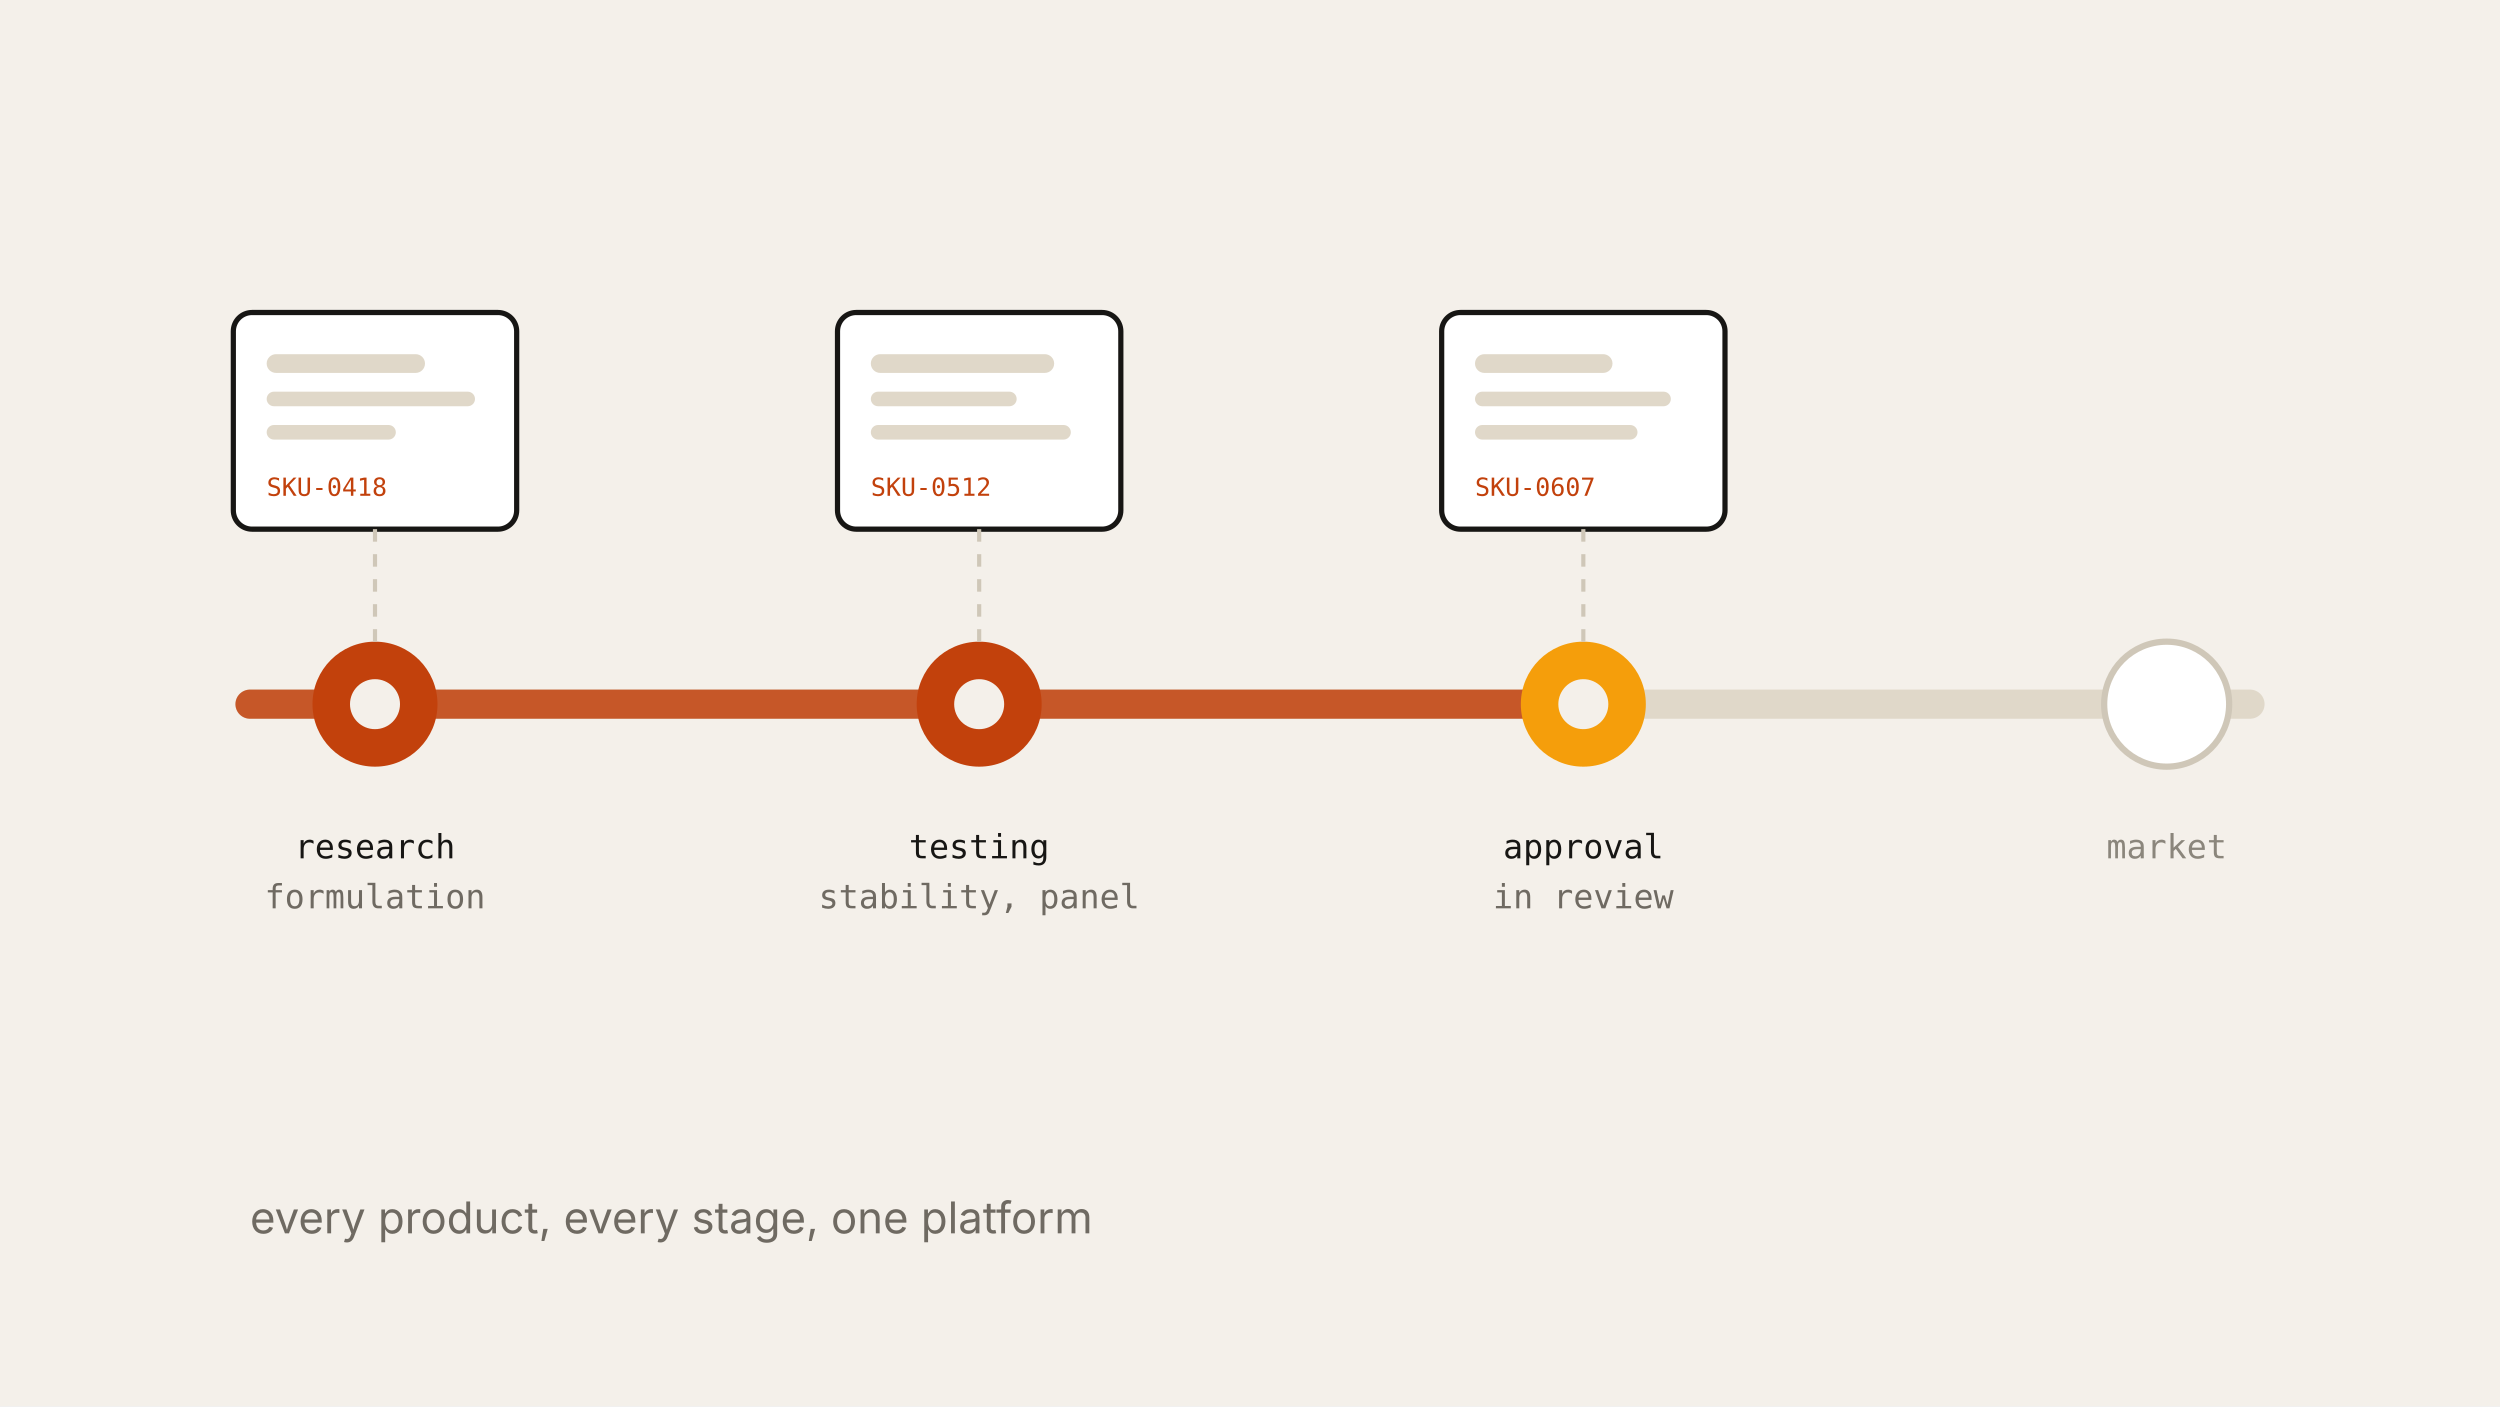
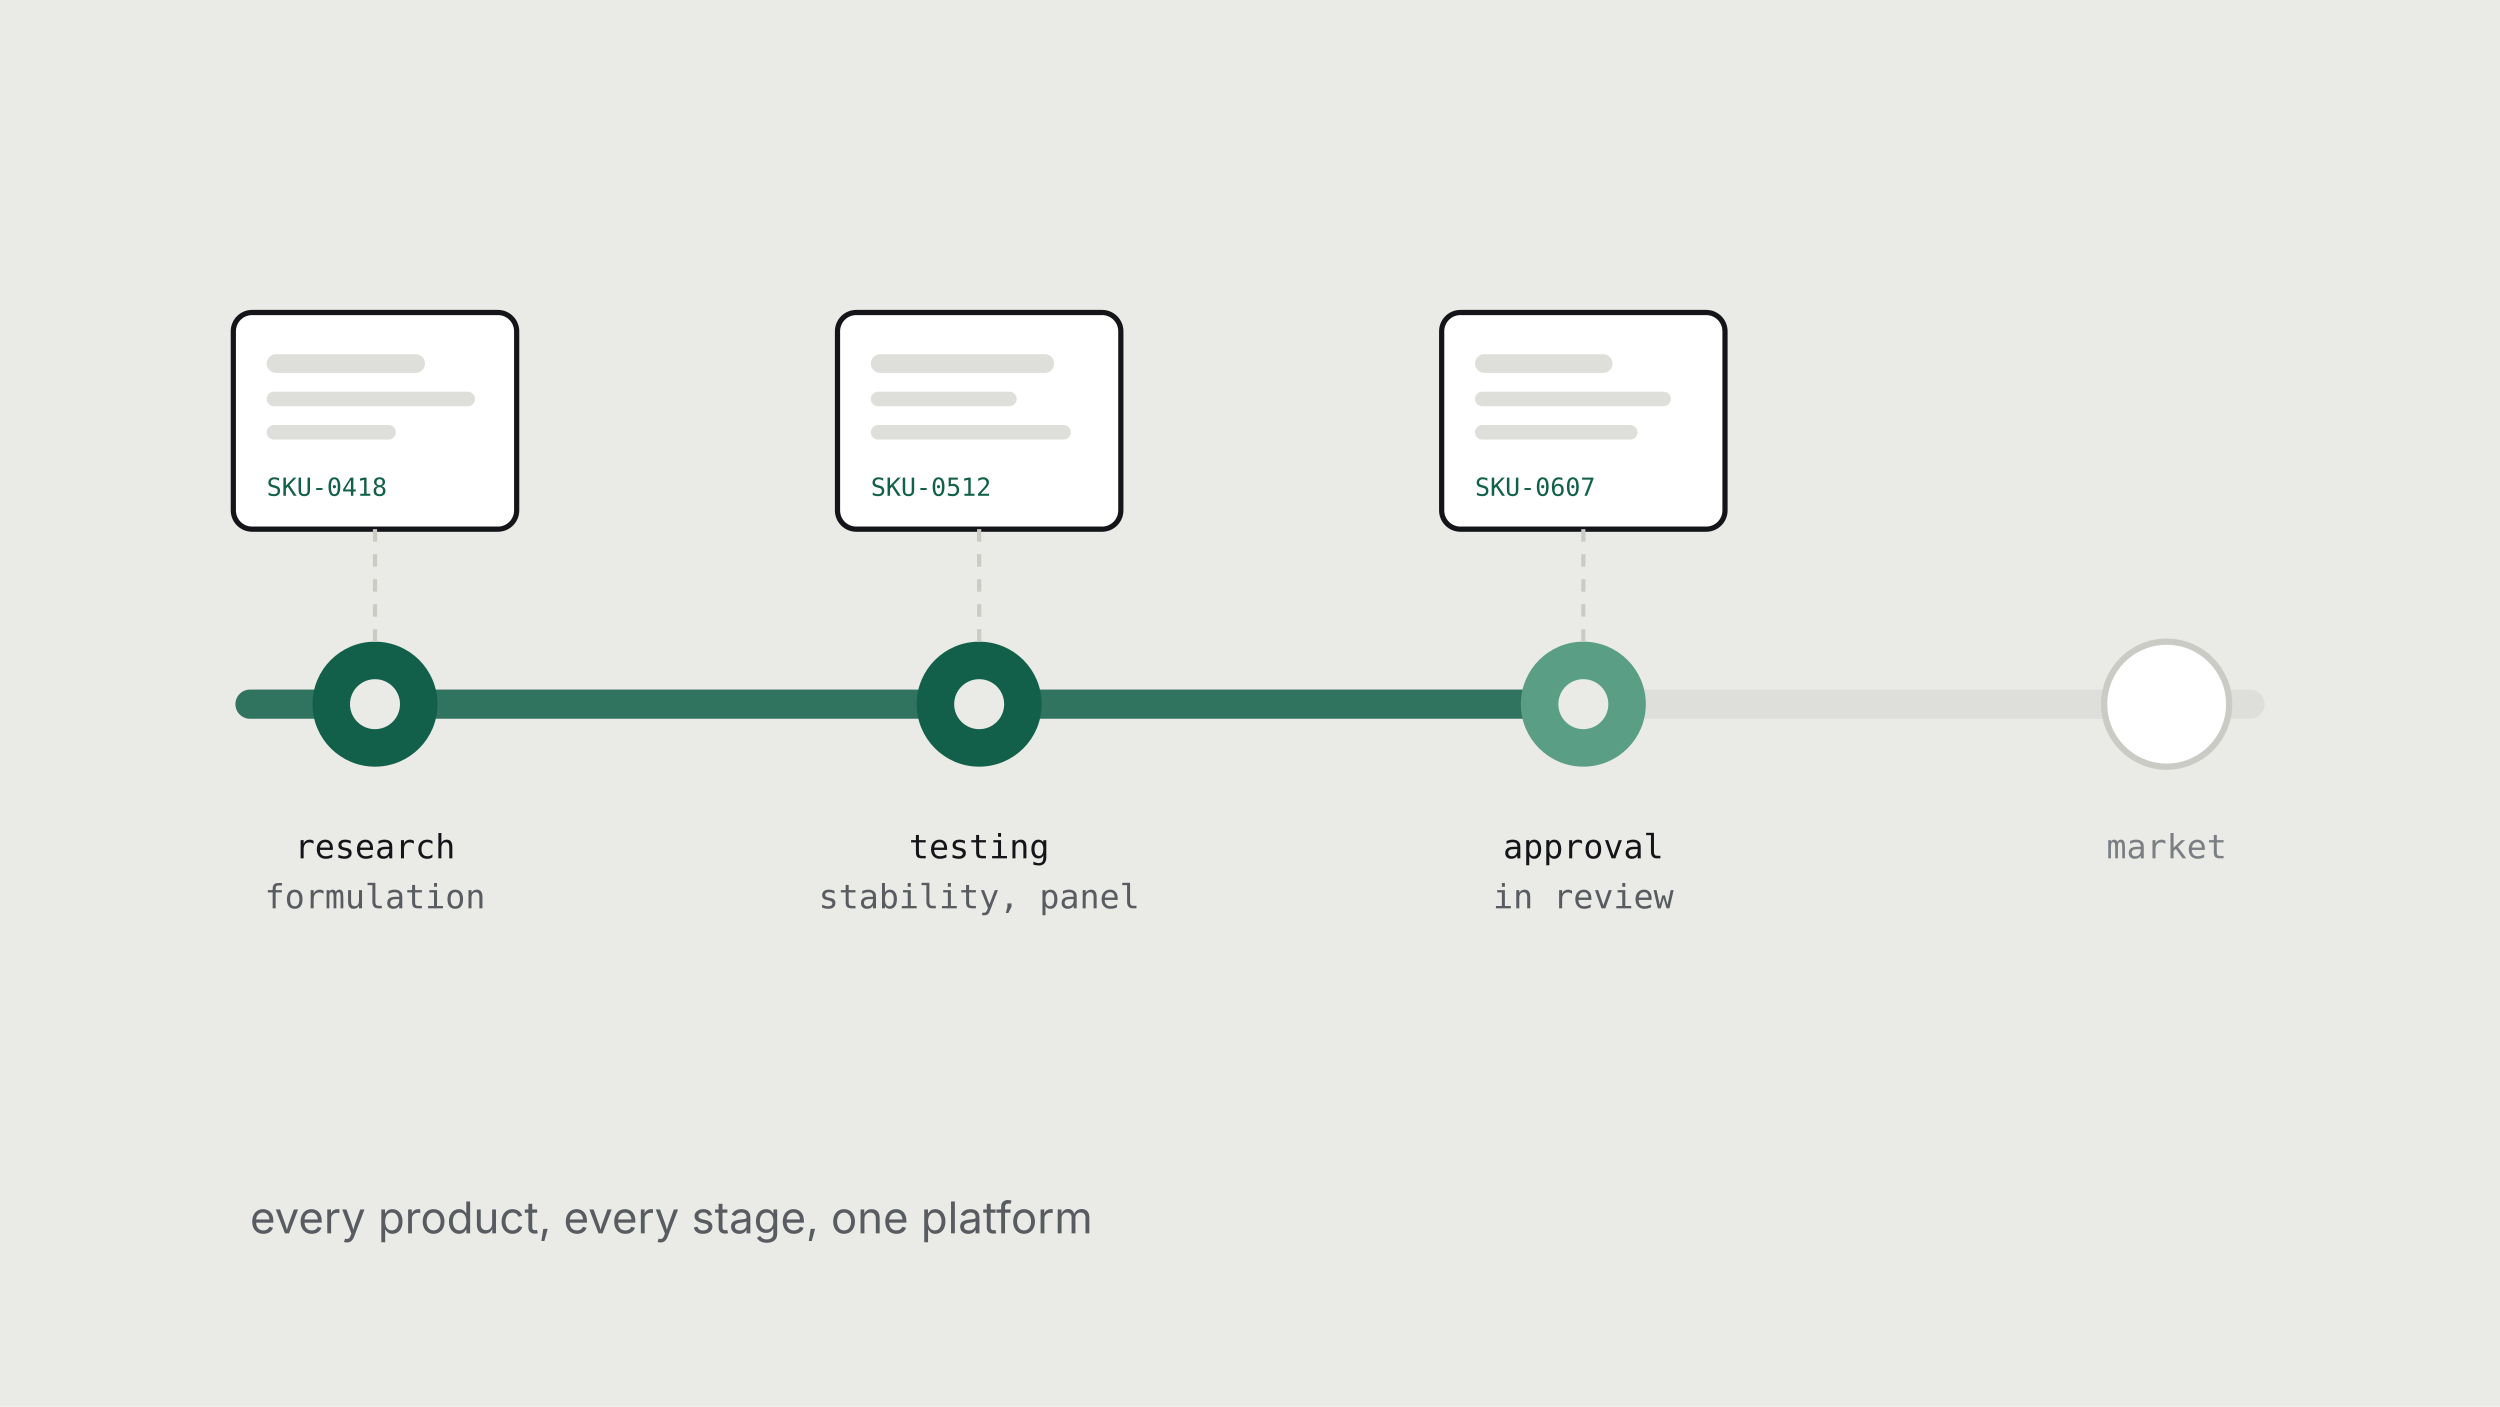
<svg xmlns="http://www.w3.org/2000/svg" viewBox="0 0 1200 675" role="img" aria-label="Products tracked through research and testing stages before reaching market">
-   <rect width="1200" height="675" fill="#f4f0ea" />
-   <path d="M120 338 H1080" stroke="#e0d8c9" stroke-width="14" stroke-linecap="round" />
-   <path d="M120 338 H760" stroke="#c2410c" stroke-width="14" stroke-linecap="round" opacity="0.85" />
-   <g font-family="ui-monospace, Menlo, monospace" font-size="16" fill="#6f6a62" text-anchor="middle">
+   <rect width="1200" height="675" fill="#eaeae6" />
+   <path d="M120 338 H1080" stroke="#dededa" stroke-width="14" stroke-linecap="round" />
+   <path d="M120 338 H760" stroke="#12604a" stroke-width="14" stroke-linecap="round" opacity="0.85" />
+   <g font-family="ui-monospace, Menlo, monospace" font-size="16" fill="#585c61" text-anchor="middle">
    <g>
-       <circle cx="180" cy="338" r="30" fill="#c2410c" />
-       <circle cx="180" cy="338" r="12" fill="#f4f0ea" />
-       <text x="180" y="412" fill="#171614">research</text>
+       <circle cx="180" cy="338" r="30" fill="#12604a" />
+       <circle cx="180" cy="338" r="12" fill="#eaeae6" />
+       <text x="180" y="412" fill="#131518">research</text>
      <text x="180" y="436">formulation</text>
    </g>
    <g>
-       <circle cx="470" cy="338" r="30" fill="#c2410c" />
-       <circle cx="470" cy="338" r="12" fill="#f4f0ea" />
-       <text x="470" y="412" fill="#171614">testing</text>
+       <circle cx="470" cy="338" r="30" fill="#12604a" />
+       <circle cx="470" cy="338" r="12" fill="#eaeae6" />
+       <text x="470" y="412" fill="#131518">testing</text>
      <text x="470" y="436">stability, panel</text>
    </g>
    <g>
-       <circle cx="760" cy="338" r="30" fill="#f59e0b" />
-       <circle cx="760" cy="338" r="12" fill="#f4f0ea" />
-       <text x="760" y="412" fill="#171614">approval</text>
+       <circle cx="760" cy="338" r="30" fill="#5a9e85" />
+       <circle cx="760" cy="338" r="12" fill="#eaeae6" />
+       <text x="760" y="412" fill="#131518">approval</text>
      <text x="760" y="436">in review</text>
    </g>
    <g>
-       <circle cx="1040" cy="338" r="30" fill="#ffffff" stroke="#cfc7b8" stroke-width="3" />
-       <text x="1040" y="412" fill="#8b867c">market</text>
+       <circle cx="1040" cy="338" r="30" fill="#ffffff" stroke="#cbcbc5" stroke-width="3" />
+       <text x="1040" y="412" fill="#7b7f83">market</text>
    </g>
  </g>
-   <g stroke="#171614" stroke-width="2.5" fill="#ffffff">
+   <g stroke="#131518" stroke-width="2.5" fill="#ffffff">
    <rect x="112" y="150" width="136" height="104" rx="9" />
    <rect x="402" y="150" width="136" height="104" rx="9" />
    <rect x="692" y="150" width="136" height="104" rx="9" />
  </g>
-   <g fill="#e0d8c9">
+   <g fill="#dededa">
    <rect x="128" y="170" width="76" height="9" rx="4.5" />
    <rect x="128" y="188" width="100" height="7" rx="3.5" />
    <rect x="128" y="204" width="62" height="7" rx="3.5" />
    <rect x="418" y="170" width="88" height="9" rx="4.5" />
    <rect x="418" y="188" width="70" height="7" rx="3.5" />
    <rect x="418" y="204" width="96" height="7" rx="3.5" />
    <rect x="708" y="170" width="66" height="9" rx="4.5" />
    <rect x="708" y="188" width="94" height="7" rx="3.5" />
    <rect x="708" y="204" width="78" height="7" rx="3.5" />
  </g>
-   <g font-family="ui-monospace, Menlo, monospace" font-size="12" fill="#c2410c">
+   <g font-family="ui-monospace, Menlo, monospace" font-size="12" fill="#12604a">
    <text x="128" y="238">SKU-0418</text>
    <text x="418" y="238">SKU-0512</text>
    <text x="708" y="238">SKU-0607</text>
  </g>
-   <g stroke="#cfc7b8" stroke-width="2" stroke-dasharray="6 6">
+   <g stroke="#cbcbc5" stroke-width="2" stroke-dasharray="6 6">
    <path d="M180 254 V308" />
    <path d="M470 254 V308" />
    <path d="M760 254 V308" />
  </g>
-   <text x="120" y="592" font-family="-apple-system, Segoe UI, sans-serif" font-size="21" fill="#6f6a62">every product, every stage, one platform</text>
+   <text x="120" y="592" font-family="-apple-system, Segoe UI, sans-serif" font-size="21" fill="#585c61">every product, every stage, one platform</text>
</svg>
